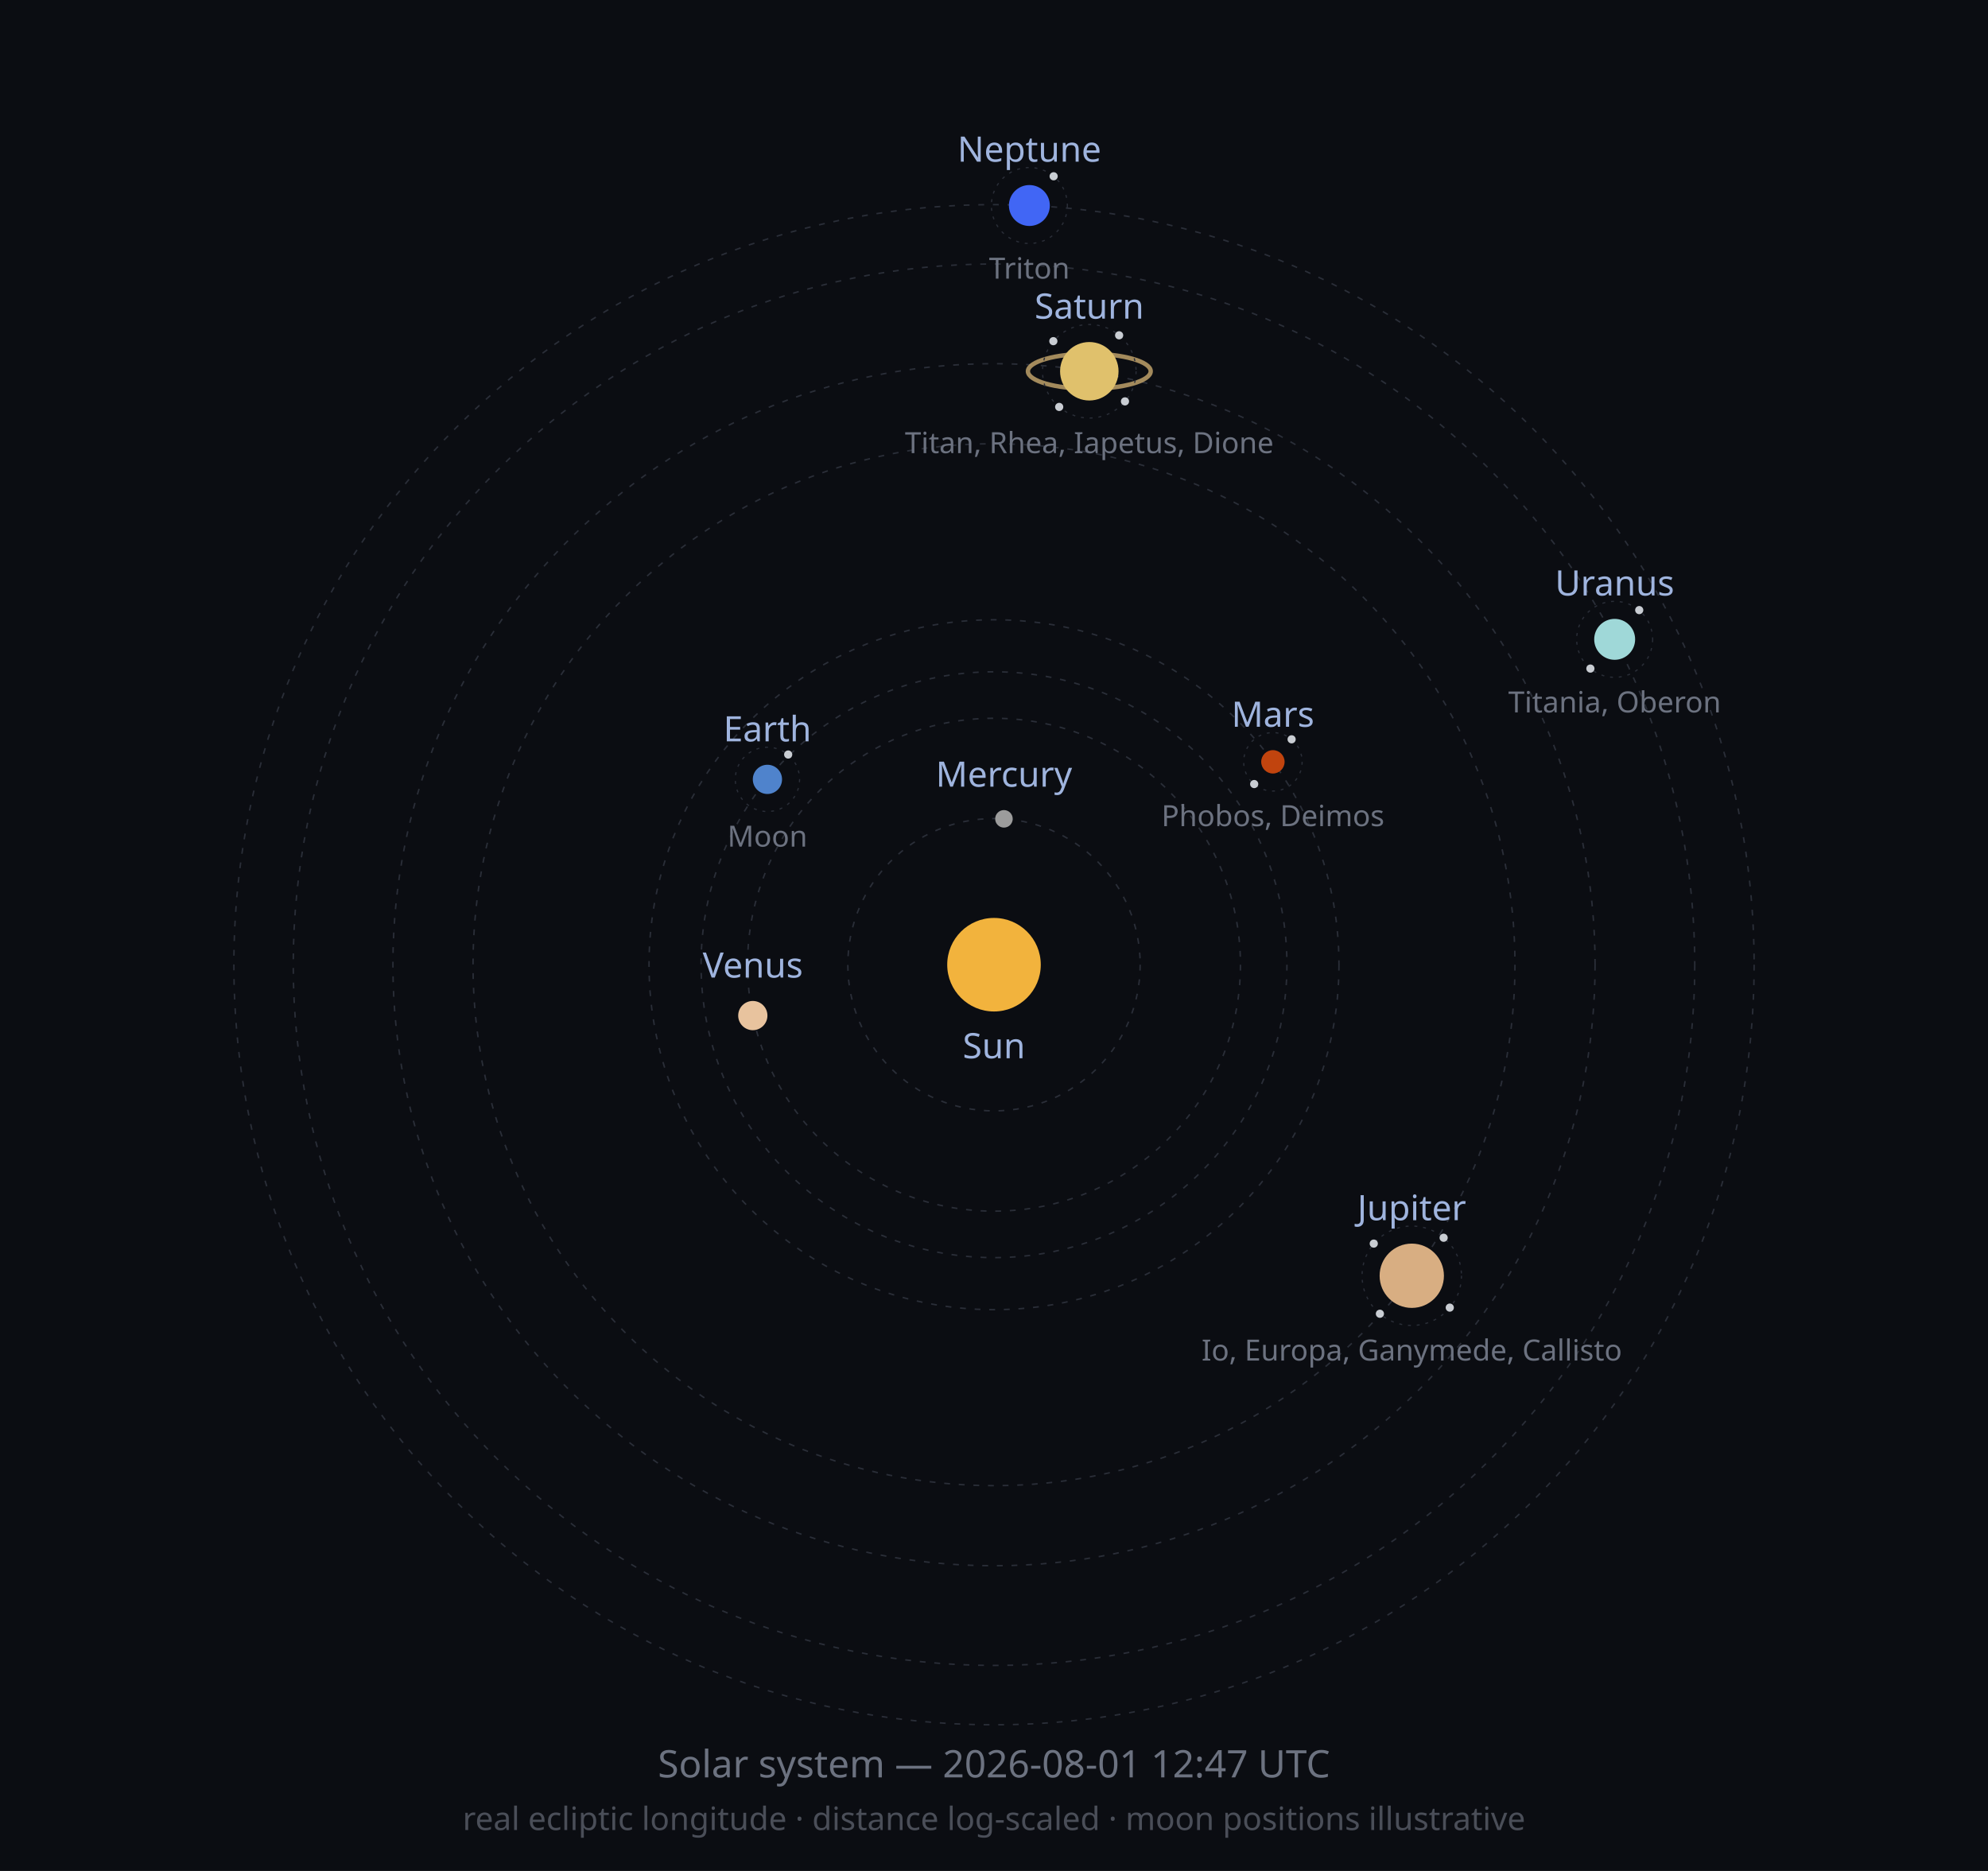
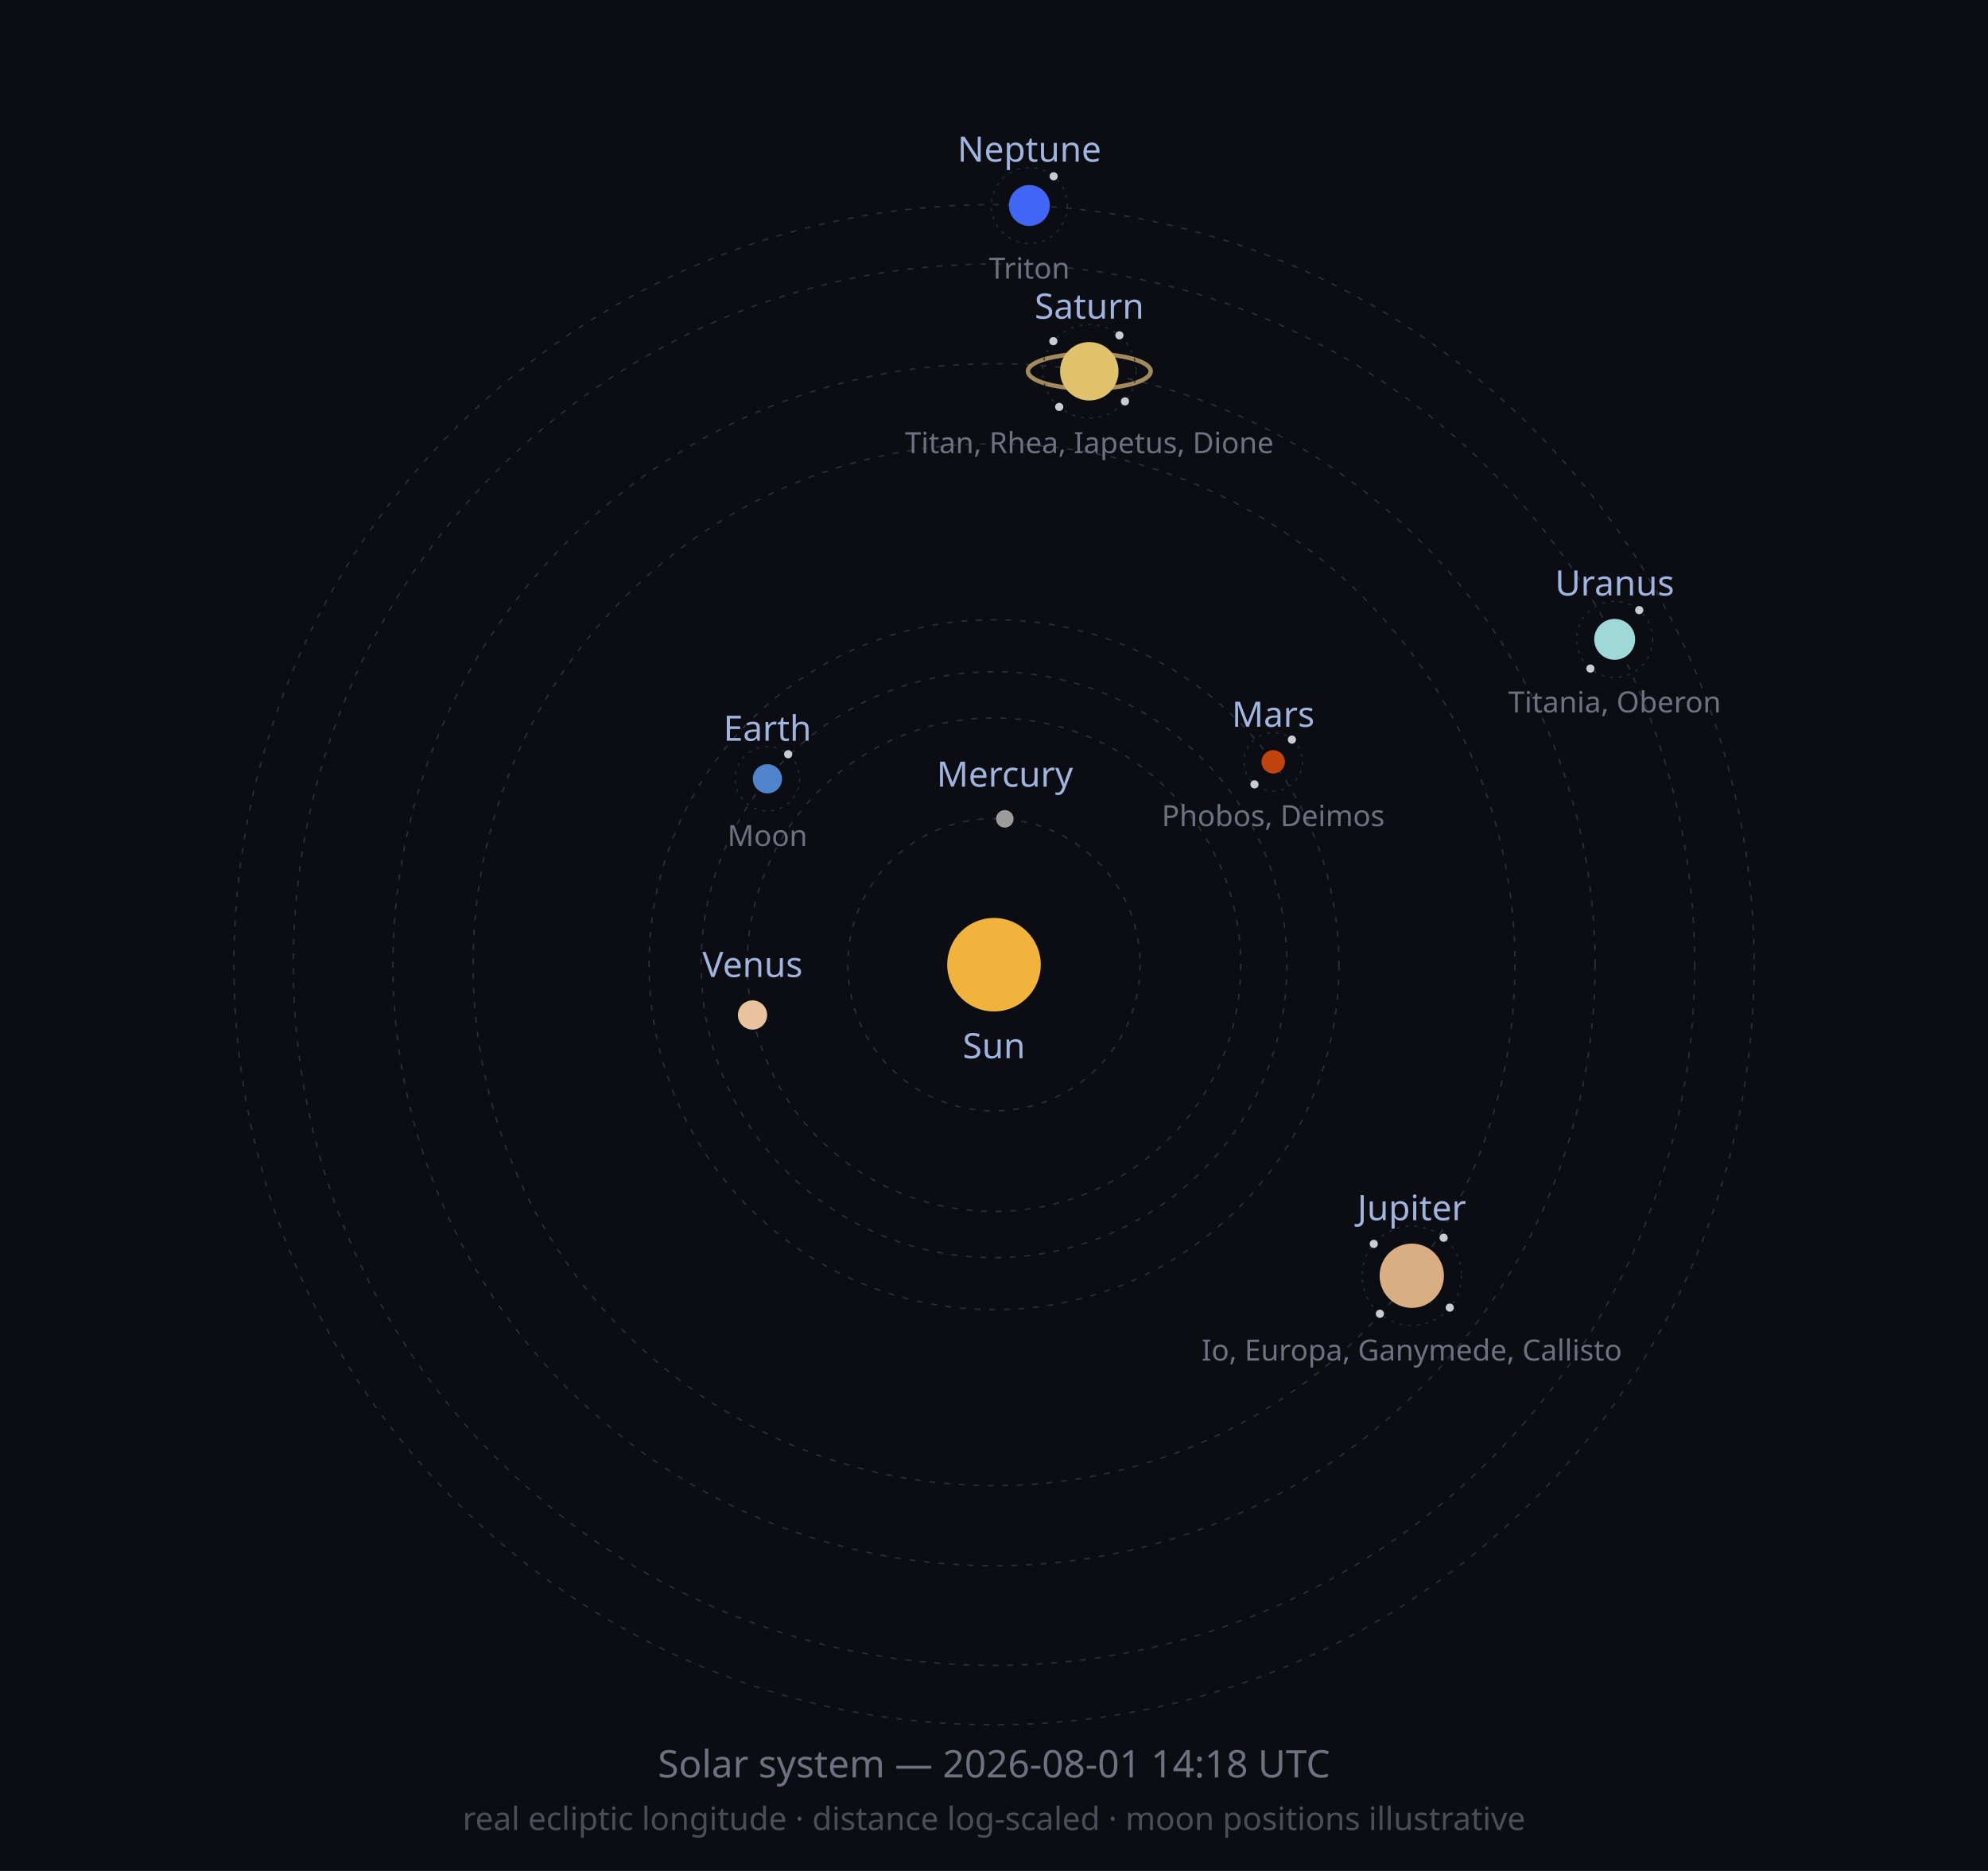
<svg xmlns="http://www.w3.org/2000/svg" width="680" height="640" viewBox="0 0 680 640" role="img">
  <defs>
    <marker id="arrow" viewBox="0 0 10 10" refX="8" refY="5" markerWidth="6" markerHeight="6" orient="auto-start-reverse">
      <path d="M2 1L8 5L2 9" fill="none" stroke="context-stroke" stroke-width="1.5" stroke-linecap="round" stroke-linejoin="round" />
    </marker>
  </defs>
  <style>
  .orbit { fill: none; stroke: #2A2E38; stroke-width: 0.5; stroke-dasharray: 2 3; }
  .moonorbit { fill: none; stroke: #2A2E38; stroke-width: 0.4; stroke-dasharray: 1 2; }
  .lbl { font-family: sans-serif; font-size: 12px; fill: #9FB4DE; }
  .moonlbl { font-family: sans-serif; font-size: 10px; fill: #6C7280; }
</style>
  <rect width="680" height="640" fill="#0B0D12" />
  <circle class="orbit" cx="340" cy="330" r="50.0" />
-   <circle class="orbit" cx="340" cy="330" r="84.3" />
+   <circle class="orbit" cx="340" cy="330" r="84.4" />
  <circle class="orbit" cx="340" cy="330" r="100.2" />
  <circle class="orbit" cx="340" cy="330" r="118.0" />
  <circle class="orbit" cx="340" cy="330" r="178.2" />
  <circle class="orbit" cx="340" cy="330" r="205.6" />
  <circle class="orbit" cx="340" cy="330" r="239.7" />
  <circle class="orbit" cx="340" cy="330" r="260.0" />
  <circle cx="340" cy="330" r="16" fill="#F2B33D" />
  <text class="lbl" x="340" y="362" text-anchor="middle">Sun</text>
-   <circle cx="343.4" cy="280.1" r="3" fill="#9C9C9C" />
-   <text class="lbl" x="343.4" y="269.1" text-anchor="middle">Mercury</text>
-   <circle cx="257.5" cy="347.4" r="5" fill="#E8C39E" />
-   <text class="lbl" x="257.5" y="334.4" text-anchor="middle">Venus</text>
-   <circle cx="262.5" cy="266.6" r="5" fill="#4F83CC" />
-   <circle class="moonorbit" cx="262.5" cy="266.6" r="11" />
-   <circle cx="269.6" cy="258.1" r="1.4" fill="#C9CDD3" />
-   <text class="moonlbl" x="262.5" y="289.6" text-anchor="middle">Moon</text>
-   <text class="lbl" x="262.5" y="253.6" text-anchor="middle">Earth</text>
-   <circle cx="435.4" cy="260.6" r="4" fill="#C1440E" />
-   <circle class="moonorbit" cx="435.4" cy="260.6" r="10" />
-   <circle cx="441.8" cy="252.9" r="1.4" fill="#C9CDD3" />
-   <circle cx="429.0" cy="268.2" r="1.4" fill="#C9CDD3" />
-   <text class="moonlbl" x="435.4" y="282.6" text-anchor="middle">Phobos, Deimos</text>
-   <text class="lbl" x="435.4" y="248.6" text-anchor="middle">Mars</text>
+   <circle cx="343.7" cy="280.1" r="3" fill="#9C9C9C" />
+   <text class="lbl" x="343.7" y="269.1" text-anchor="middle">Mercury</text>
+   <circle cx="257.4" cy="347.2" r="5" fill="#E8C39E" />
+   <text class="lbl" x="257.4" y="334.2" text-anchor="middle">Venus</text>
+   <circle cx="262.5" cy="266.4" r="5" fill="#4F83CC" />
+   <circle class="moonorbit" cx="262.5" cy="266.4" r="11" />
+   <circle cx="269.6" cy="258.0" r="1.4" fill="#C9CDD3" />
+   <text class="moonlbl" x="262.5" y="289.4" text-anchor="middle">Moon</text>
+   <text class="lbl" x="262.5" y="253.4" text-anchor="middle">Earth</text>
+   <circle cx="435.5" cy="260.6" r="4" fill="#C1440E" />
+   <circle class="moonorbit" cx="435.5" cy="260.6" r="10" />
+   <circle cx="441.9" cy="253.0" r="1.4" fill="#C9CDD3" />
+   <circle cx="429.1" cy="268.3" r="1.4" fill="#C9CDD3" />
+   <text class="moonlbl" x="435.5" y="282.6" text-anchor="middle">Phobos, Deimos</text>
+   <text class="lbl" x="435.5" y="248.6" text-anchor="middle">Mars</text>
  <circle cx="482.9" cy="436.4" r="11" fill="#D8AE82" />
  <circle class="moonorbit" cx="482.9" cy="436.4" r="17" />
  <circle cx="493.8" cy="423.4" r="1.4" fill="#C9CDD3" />
  <circle cx="495.9" cy="447.3" r="1.4" fill="#C9CDD3" />
  <circle cx="472.0" cy="449.4" r="1.4" fill="#C9CDD3" />
-   <circle cx="469.9" cy="425.4" r="1.4" fill="#C9CDD3" />
+   <circle cx="469.9" cy="425.5" r="1.4" fill="#C9CDD3" />
  <text class="moonlbl" x="482.9" y="465.4" text-anchor="middle">Io, Europa, Ganymede, Callisto</text>
  <text class="lbl" x="482.9" y="417.4" text-anchor="middle">Jupiter</text>
  <ellipse cx="372.6" cy="127.0" rx="21.0" ry="6.0" fill="none" stroke="#C9A96E" stroke-width="1.5" opacity="0.8" />
  <circle cx="372.6" cy="127.0" r="10" fill="#E0C16C" />
  <circle class="moonorbit" cx="372.6" cy="127.0" r="16" />
-   <circle cx="382.8" cy="114.7" r="1.4" fill="#C9CDD3" />
+   <circle cx="382.9" cy="114.7" r="1.4" fill="#C9CDD3" />
  <circle cx="384.8" cy="137.3" r="1.4" fill="#C9CDD3" />
  <circle cx="362.3" cy="139.2" r="1.4" fill="#C9CDD3" />
  <circle cx="360.3" cy="116.7" r="1.4" fill="#C9CDD3" />
  <text class="moonlbl" x="372.6" y="155.0" text-anchor="middle">Titan, Rhea, Iapetus, Dione</text>
  <text class="lbl" x="372.6" y="109.0" text-anchor="middle">Saturn</text>
  <circle cx="552.3" cy="218.7" r="7" fill="#9FD8D8" />
  <circle class="moonorbit" cx="552.3" cy="218.7" r="13" />
  <circle cx="560.7" cy="208.7" r="1.4" fill="#C9CDD3" />
  <circle cx="544.0" cy="228.7" r="1.4" fill="#C9CDD3" />
  <text class="moonlbl" x="552.3" y="243.7" text-anchor="middle">Titania, Oberon</text>
  <text class="lbl" x="552.3" y="203.7" text-anchor="middle">Uranus</text>
  <circle cx="352.1" cy="70.3" r="7" fill="#4166F5" />
  <circle class="moonorbit" cx="352.1" cy="70.3" r="13" />
  <circle cx="360.4" cy="60.3" r="1.4" fill="#C9CDD3" />
  <text class="moonlbl" x="352.1" y="95.3" text-anchor="middle">Triton</text>
  <text class="lbl" x="352.1" y="55.3" text-anchor="middle">Neptune</text>
-   <text x="340" y="608" font-size="13" fill="#6C7280" text-anchor="middle" font-family="sans-serif">Solar system — 2026-08-01 12:47 UTC</text>
+   <text x="340" y="608" font-size="13" fill="#6C7280" text-anchor="middle" font-family="sans-serif">Solar system — 2026-08-01 14:18 UTC</text>
  <text x="340" y="626" font-size="11" fill="#4A4E58" text-anchor="middle" font-family="sans-serif">real ecliptic longitude · distance log-scaled · moon positions illustrative</text>
</svg>
